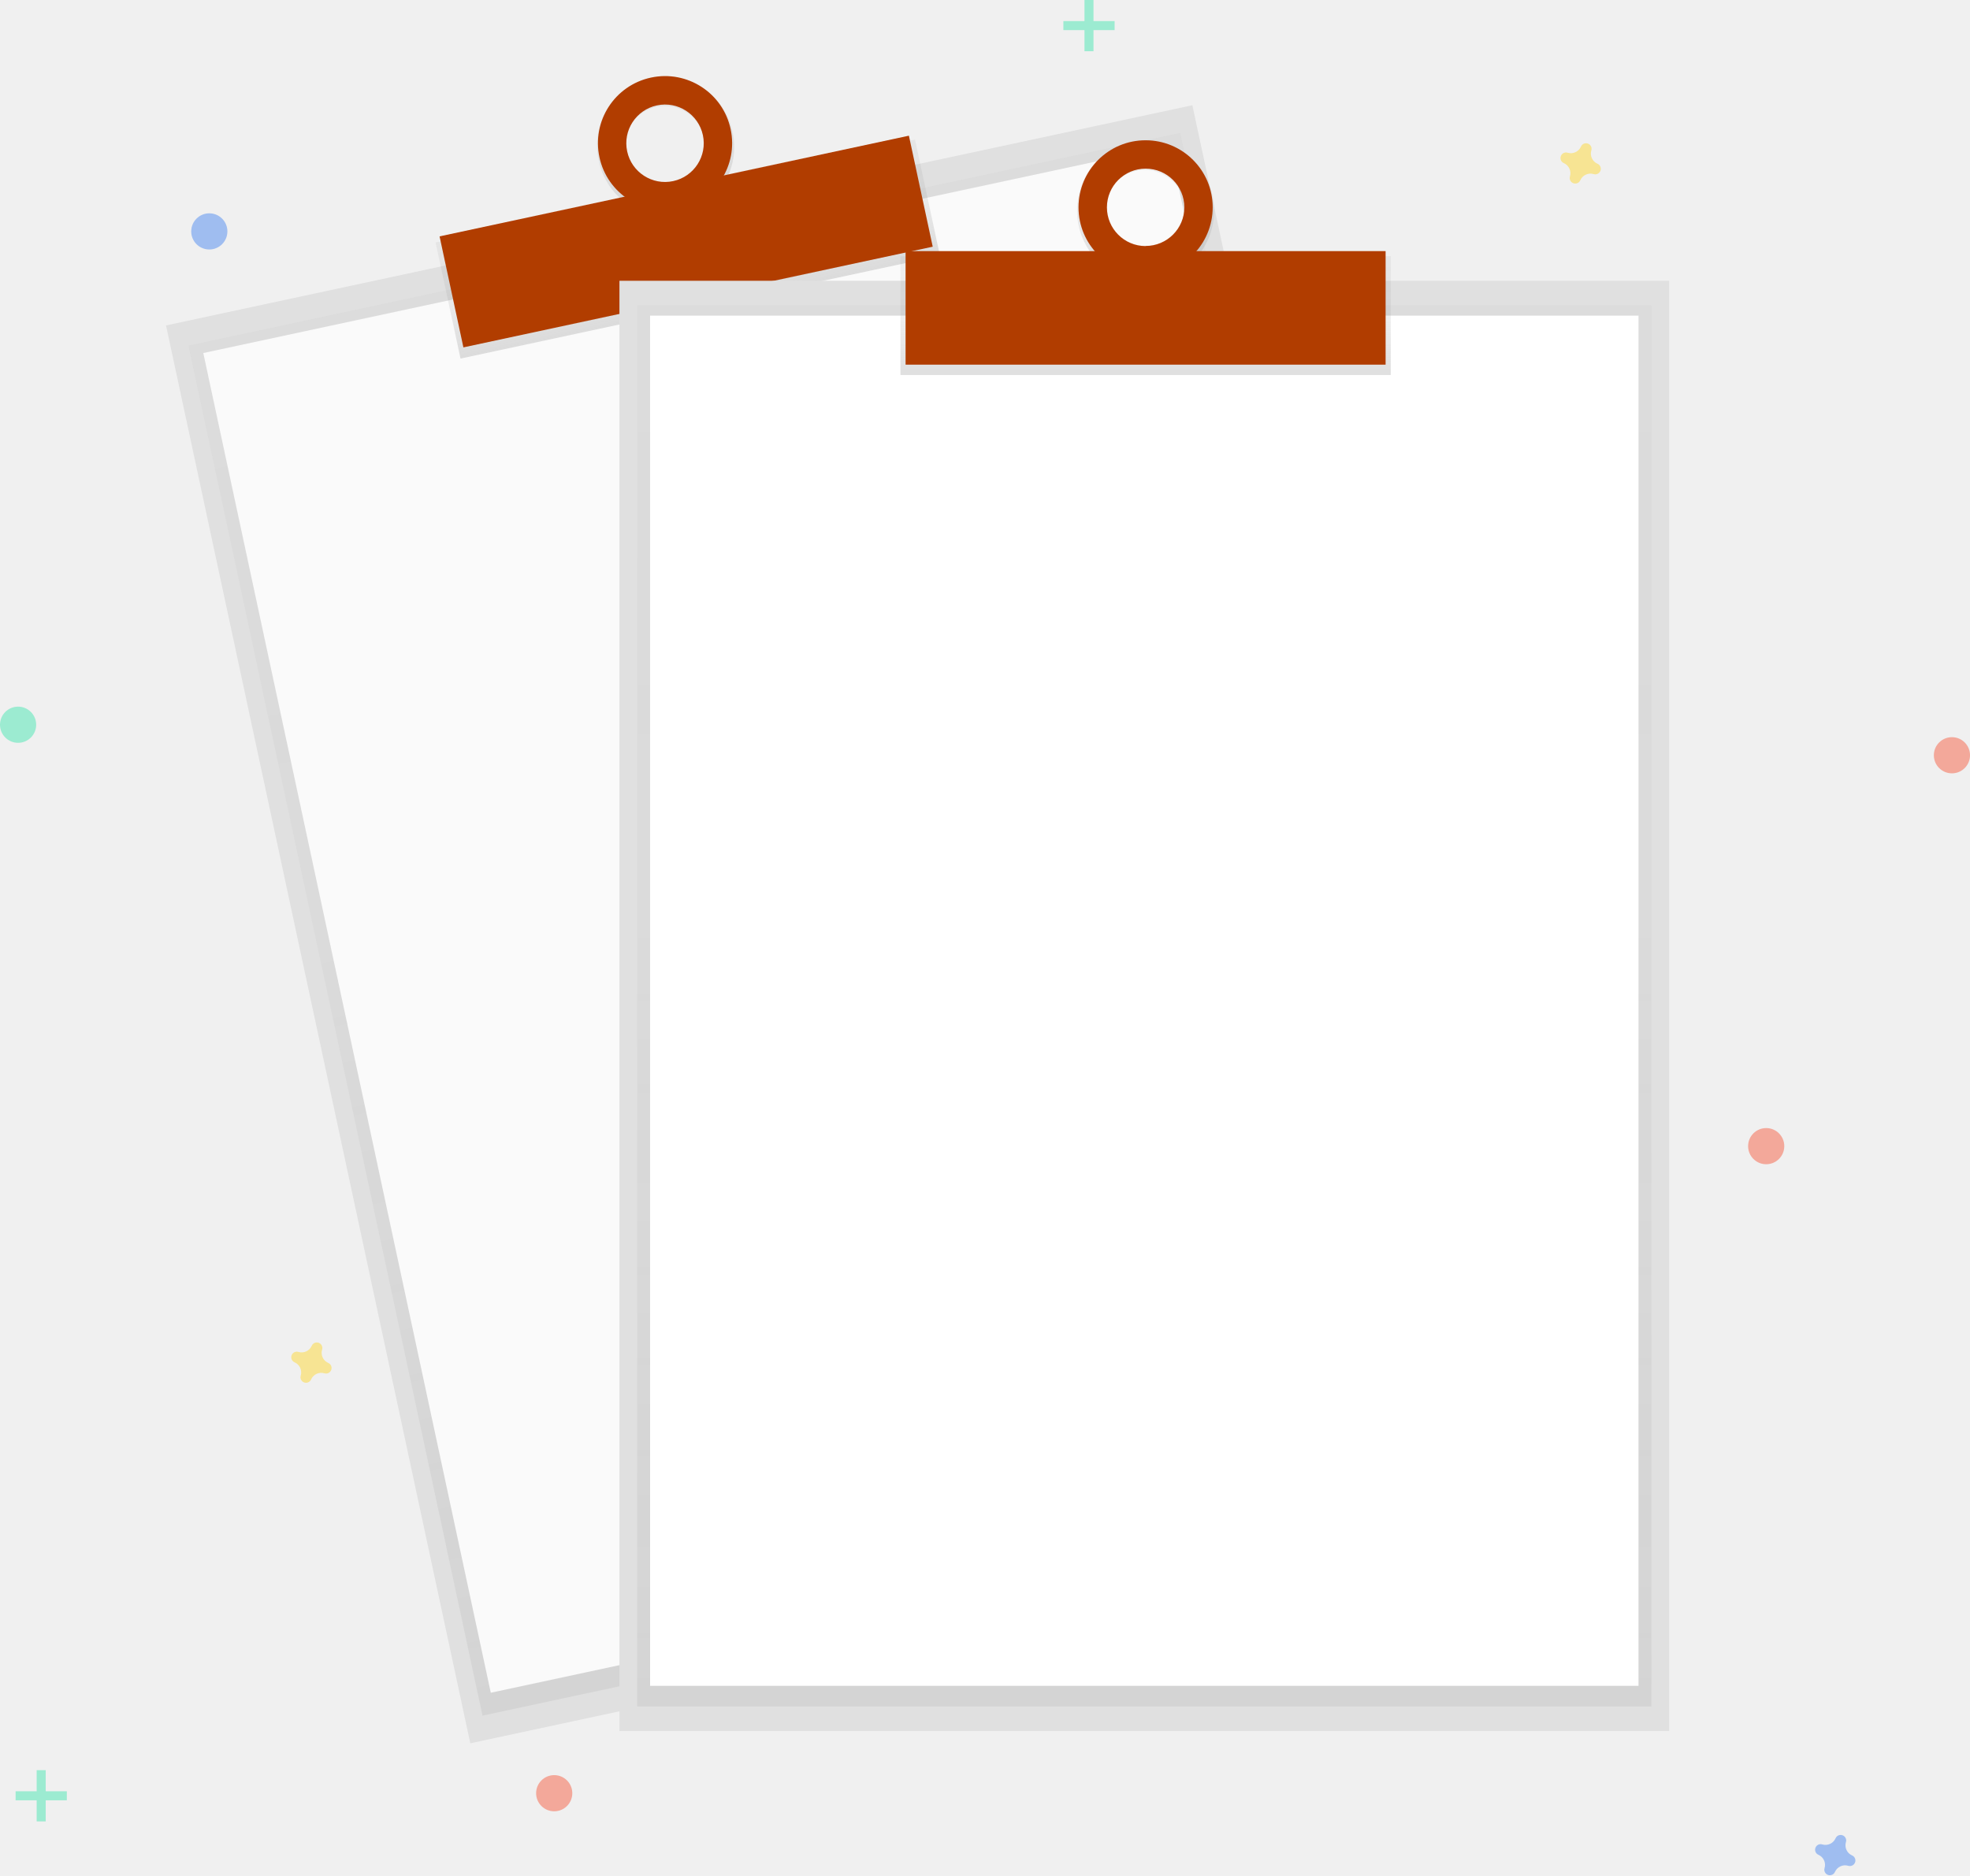
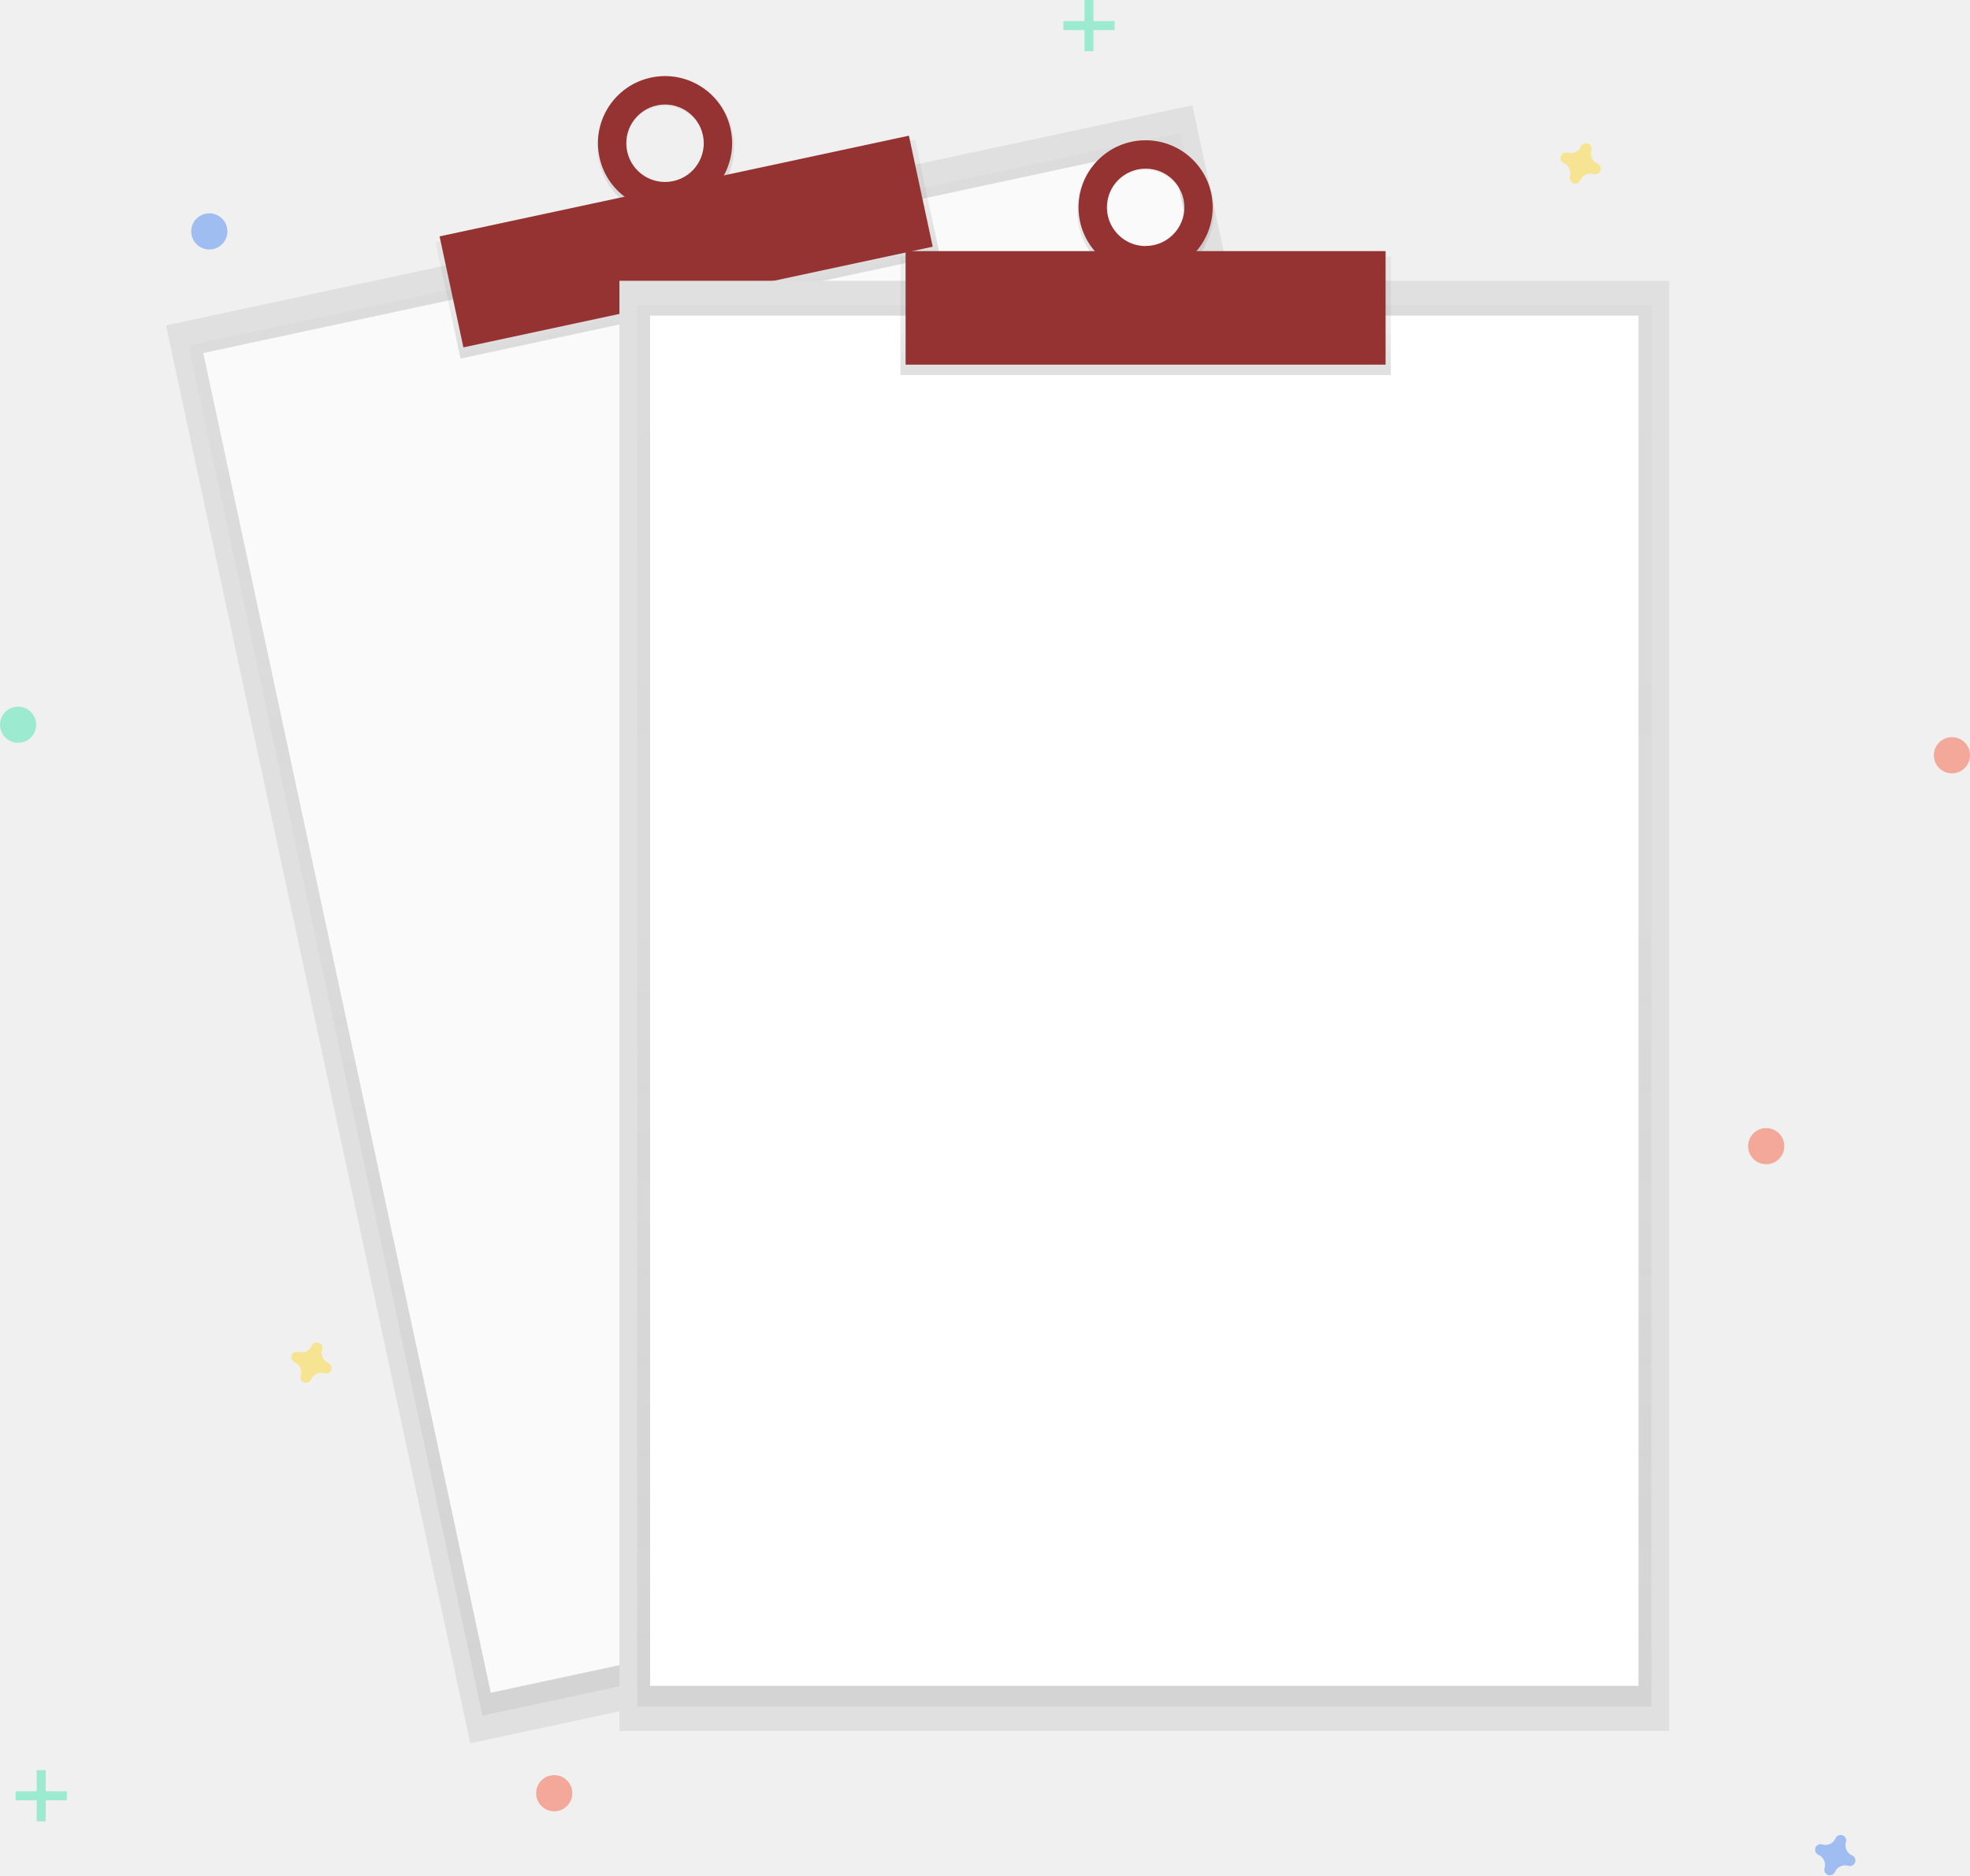
<svg xmlns="http://www.w3.org/2000/svg" xmlns:xlink="http://www.w3.org/1999/xlink" id="f20e0c25-d928-42cc-98d1-13cc230663ea" data-name="Layer 1" width="820.16" height="780.81" viewBox="0 0 820.16 780.81">
  <defs>
    <linearGradient id="07332201-7176-49c2-9908-6dc4a39c4716" x1="539.63" y1="734.6" x2="539.63" y2="151.19" gradientTransform="translate(-3.62 1.57)" gradientUnits="userSpaceOnUse">
      <stop offset="0" stop-color="gray" stop-opacity="0.25" />
      <stop offset="0.54" stop-color="gray" stop-opacity="0.12" />
      <stop offset="1" stop-color="gray" stop-opacity="0.1" />
    </linearGradient>
    <linearGradient id="0ee1ab3f-7ba2-4205-9d4a-9606ad702253" x1="540.17" y1="180.2" x2="540.17" y2="130.75" gradientTransform="translate(-63.92 7.85)" xlink:href="#07332201-7176-49c2-9908-6dc4a39c4716" />
    <linearGradient id="abca9755-bed1-4a97-b027-7f02ee3ffa09" x1="540.17" y1="140.86" x2="540.17" y2="82.43" gradientTransform="translate(-84.51 124.6) rotate(-12.11)" xlink:href="#07332201-7176-49c2-9908-6dc4a39c4716" />
    <linearGradient id="2632d424-e666-4ee4-9508-a494957e14ab" x1="476.4" y1="710.53" x2="476.4" y2="127.12" gradientTransform="matrix(1, 0, 0, 1, 0, 0)" xlink:href="#07332201-7176-49c2-9908-6dc4a39c4716" />
    <linearGradient id="97571ef7-1c83-4e06-b701-c2e47e77dca3" x1="476.94" y1="156.13" x2="476.94" y2="106.68" gradientTransform="matrix(1, 0, 0, 1, 0, 0)" xlink:href="#07332201-7176-49c2-9908-6dc4a39c4716" />
    <linearGradient id="7d32e13e-a0c7-49c4-af0e-066a2f8cb76e" x1="666.86" y1="176.39" x2="666.86" y2="117.95" gradientTransform="matrix(1, 0, 0, 1, 0, 0)" xlink:href="#07332201-7176-49c2-9908-6dc4a39c4716" />
  </defs>
  <rect x="317.5" y="142.55" width="437.02" height="603.82" transform="translate(-271.22 62.72) rotate(-12.11)" fill="#e0e0e0" />
  <g opacity="0.5">
    <rect x="324.89" y="152.76" width="422.25" height="583.41" transform="translate(-271.22 62.72) rotate(-12.11)" fill="url(#07332201-7176-49c2-9908-6dc4a39c4716)" />
  </g>
  <rect x="329.81" y="157.1" width="411.5" height="570.52" transform="translate(-270.79 62.58) rotate(-12.11)" fill="#fafafa" />
  <rect x="374.18" y="138.6" width="204.14" height="49.45" transform="translate(-213.58 43.93) rotate(-12.11)" fill="url(#0ee1ab3f-7ba2-4205-9d4a-9606ad702253)" />
  <path d="M460.93,91.9c-15.41,3.31-25.16,18.78-21.77,34.55s18.62,25.89,34,22.58,25.16-18.78,21.77-34.55S476.34,88.59,460.93,91.9ZM470.6,137A16.86,16.86,0,1,1,483.16,117,16.66,16.66,0,0,1,470.6,137Z" transform="translate(-189.92 -59.59)" fill="url(#abca9755-bed1-4a97-b027-7f02ee3ffa09)" />
-   <rect x="375.66" y="136.55" width="199.84" height="47.27" transform="translate(-212.94 43.72) rotate(-12.11)" fill="#b13d00" />
-   <path d="M460.93,91.9a27.93,27.93,0,1,0,33.17,21.45A27.93,27.93,0,0,0,460.93,91.9ZM470.17,135a16.12,16.12,0,1,1,12.38-19.14A16.12,16.12,0,0,1,470.17,135Z" transform="translate(-189.92 -59.59)" fill="#b13d00" />
+   <rect x="375.66" y="136.55" width="199.84" height="47.27" transform="translate(-212.94 43.72) rotate(-12.11)" fill="#953332" />
+   <path d="M460.93,91.9a27.93,27.93,0,1,0,33.17,21.45A27.93,27.93,0,0,0,460.93,91.9ZM470.17,135a16.12,16.12,0,1,1,12.38-19.14A16.12,16.12,0,0,1,470.17,135Z" transform="translate(-189.92 -59.59)" fill="#953332" />
  <rect x="257.89" y="116.91" width="437.02" height="603.82" fill="#e0e0e0" />
  <g opacity="0.5">
    <rect x="265.28" y="127.12" width="422.25" height="583.41" fill="url(#2632d424-e666-4ee4-9508-a494957e14ab)" />
  </g>
  <rect x="270.65" y="131.42" width="411.5" height="570.52" fill="#fff" />
  <rect x="374.87" y="106.68" width="204.14" height="49.45" fill="url(#97571ef7-1c83-4e06-b701-c2e47e77dca3)" />
  <path d="M666.86,118c-15.76,0-28.54,13.08-28.54,29.22s12.78,29.22,28.54,29.22,28.54-13.08,28.54-29.22S682.62,118,666.86,118Zm0,46.08a16.86,16.86,0,1,1,16.46-16.86A16.66,16.66,0,0,1,666.86,164Z" transform="translate(-189.92 -59.59)" fill="url(#7d32e13e-a0c7-49c4-af0e-066a2f8cb76e)" />
-   <rect x="377.02" y="104.56" width="199.84" height="47.27" fill="#b13d00" />
-   <path d="M666.86,118a27.93,27.93,0,1,0,27.93,27.93A27.93,27.93,0,0,0,666.86,118Zm0,44.05A16.12,16.12,0,1,1,683,145.89,16.12,16.12,0,0,1,666.86,162Z" transform="translate(-189.92 -59.59)" fill="#b13d00" />
+   <rect x="377.02" y="104.56" width="199.84" height="47.27" fill="#953332" />
+   <path d="M666.86,118a27.93,27.93,0,1,0,27.93,27.93A27.93,27.93,0,0,0,666.86,118Zm0,44.05A16.12,16.12,0,1,1,683,145.89,16.12,16.12,0,0,1,666.86,162Z" transform="translate(-189.92 -59.59)" fill="#953332" />
  <g opacity="0.5">
    <rect x="15.27" y="737.05" width="3.76" height="21.33" fill="#47e6b1" />
    <rect x="205.19" y="796.65" width="3.76" height="21.33" transform="translate(824.47 540.65) rotate(90)" fill="#47e6b1" />
  </g>
  <g opacity="0.5">
    <rect x="451.49" width="3.76" height="21.33" fill="#47e6b1" />
    <rect x="641.4" y="59.59" width="3.76" height="21.33" transform="translate(523.63 -632.62) rotate(90)" fill="#47e6b1" />
  </g>
  <path d="M961,832.15a4.61,4.61,0,0,1-2.57-5.57,2.22,2.22,0,0,0,.1-.51h0a2.31,2.31,0,0,0-4.15-1.53h0a2.22,2.22,0,0,0-.26.45,4.61,4.61,0,0,1-5.57,2.57,2.22,2.22,0,0,0-.51-.1h0a2.31,2.31,0,0,0-1.53,4.15h0a2.22,2.22,0,0,0,.45.26,4.61,4.61,0,0,1,2.57,5.57,2.22,2.22,0,0,0-.1.51h0a2.31,2.31,0,0,0,4.15,1.53h0a2.22,2.22,0,0,0,.26-.45,4.61,4.61,0,0,1,5.57-2.57,2.22,2.22,0,0,0,.51.1h0a2.31,2.31,0,0,0,1.53-4.15h0A2.22,2.22,0,0,0,961,832.15Z" transform="translate(-189.92 -59.59)" fill="#4d8af0" opacity="0.5" />
  <path d="M326.59,627.09a4.61,4.61,0,0,1-2.57-5.57,2.22,2.22,0,0,0,.1-.51h0a2.31,2.31,0,0,0-4.15-1.53h0a2.22,2.22,0,0,0-.26.45,4.61,4.61,0,0,1-5.57,2.57,2.22,2.22,0,0,0-.51-.1h0a2.31,2.31,0,0,0-1.53,4.15h0a2.22,2.22,0,0,0,.45.26,4.61,4.61,0,0,1,2.57,5.57,2.22,2.22,0,0,0-.1.51h0a2.31,2.31,0,0,0,4.15,1.53h0a2.22,2.22,0,0,0,.26-.45A4.61,4.61,0,0,1,325,631.4a2.22,2.22,0,0,0,.51.1h0a2.31,2.31,0,0,0,1.53-4.15h0A2.22,2.22,0,0,0,326.59,627.09Z" transform="translate(-189.92 -59.59)" fill="#fdd835" opacity="0.5" />
  <path d="M855,127.77a4.61,4.61,0,0,1-2.57-5.57,2.22,2.22,0,0,0,.1-.51h0a2.31,2.31,0,0,0-4.15-1.53h0a2.22,2.22,0,0,0-.26.45,4.61,4.61,0,0,1-5.57,2.57,2.22,2.22,0,0,0-.51-.1h0a2.31,2.31,0,0,0-1.53,4.15h0a2.22,2.22,0,0,0,.45.26,4.61,4.61,0,0,1,2.57,5.57,2.22,2.22,0,0,0-.1.51h0a2.31,2.31,0,0,0,4.15,1.53h0a2.22,2.22,0,0,0,.26-.45,4.61,4.61,0,0,1,5.57-2.57,2.22,2.22,0,0,0,.51.1h0a2.31,2.31,0,0,0,1.53-4.15h0A2.22,2.22,0,0,0,855,127.77Z" transform="translate(-189.92 -59.59)" fill="#fdd835" opacity="0.5" />
  <circle cx="812.64" cy="314.47" r="7.53" fill="#f55f44" opacity="0.5" />
  <circle cx="230.73" cy="746.65" r="7.53" fill="#f55f44" opacity="0.5" />
  <circle cx="735.31" cy="477.23" r="7.53" fill="#f55f44" opacity="0.5" />
  <circle cx="87.14" cy="96.35" r="7.53" fill="#4d8af0" opacity="0.5" />
  <circle cx="7.53" cy="301.76" r="7.53" fill="#47e6b1" opacity="0.5" />
</svg>
